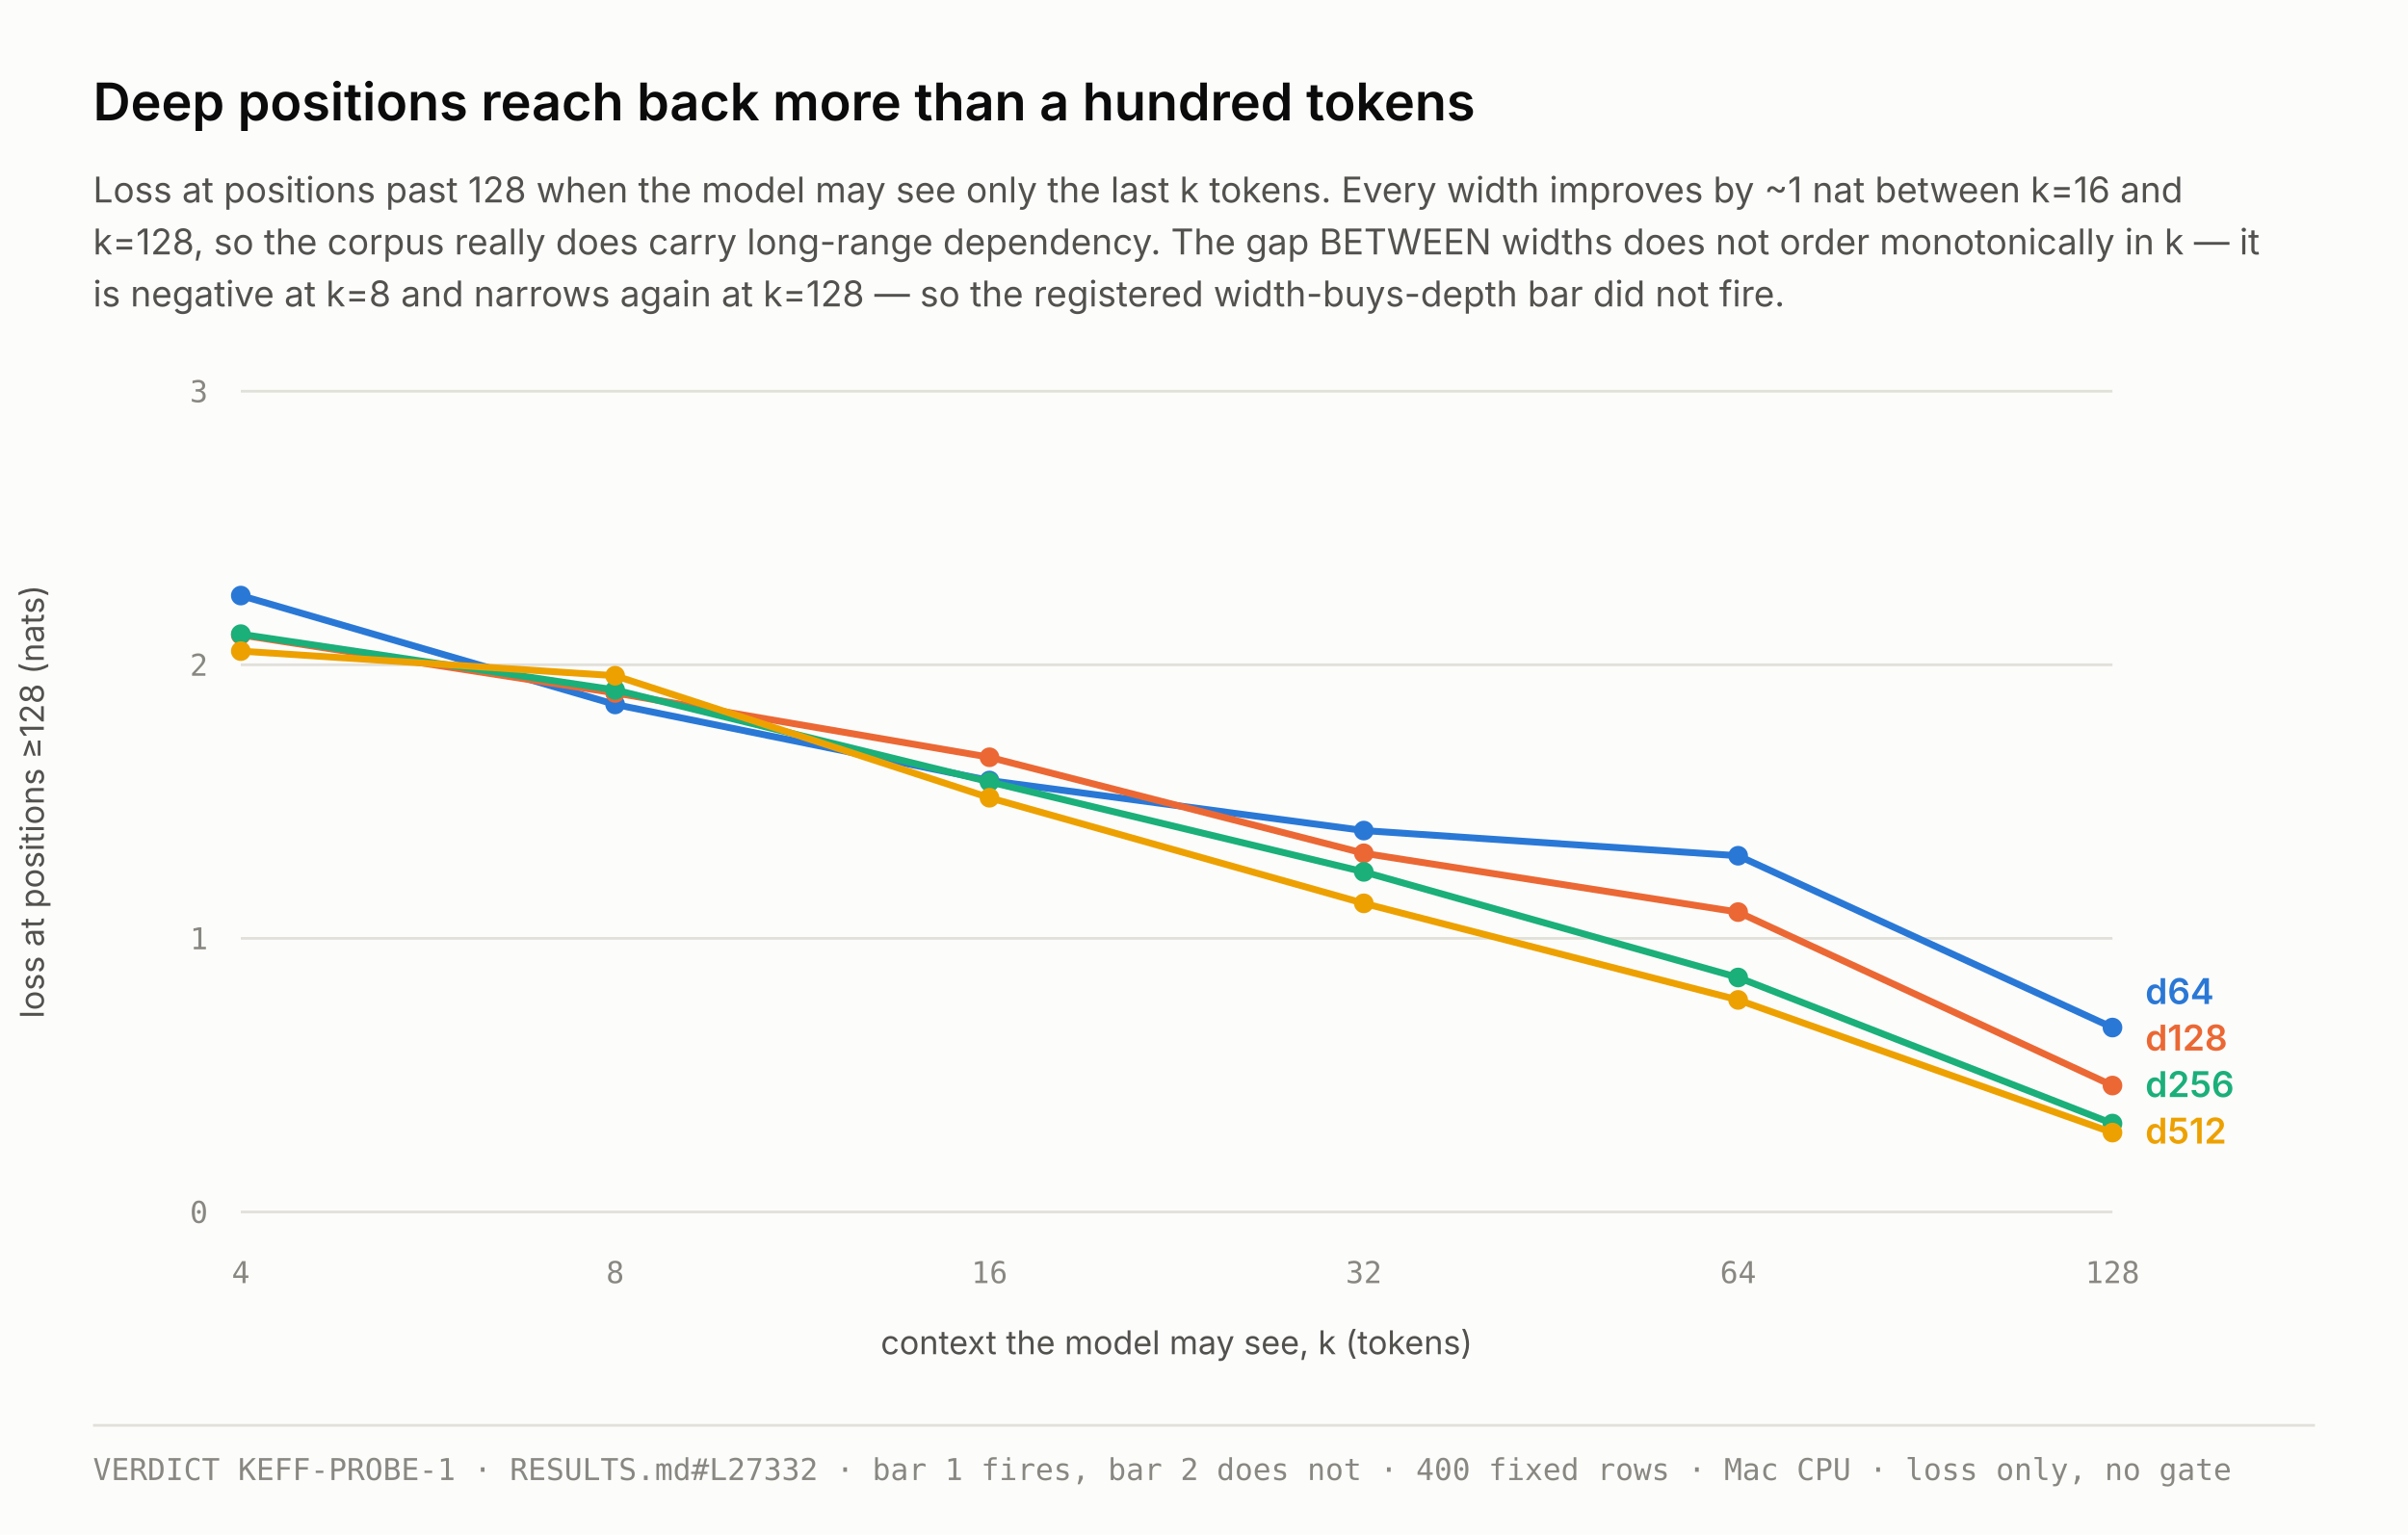
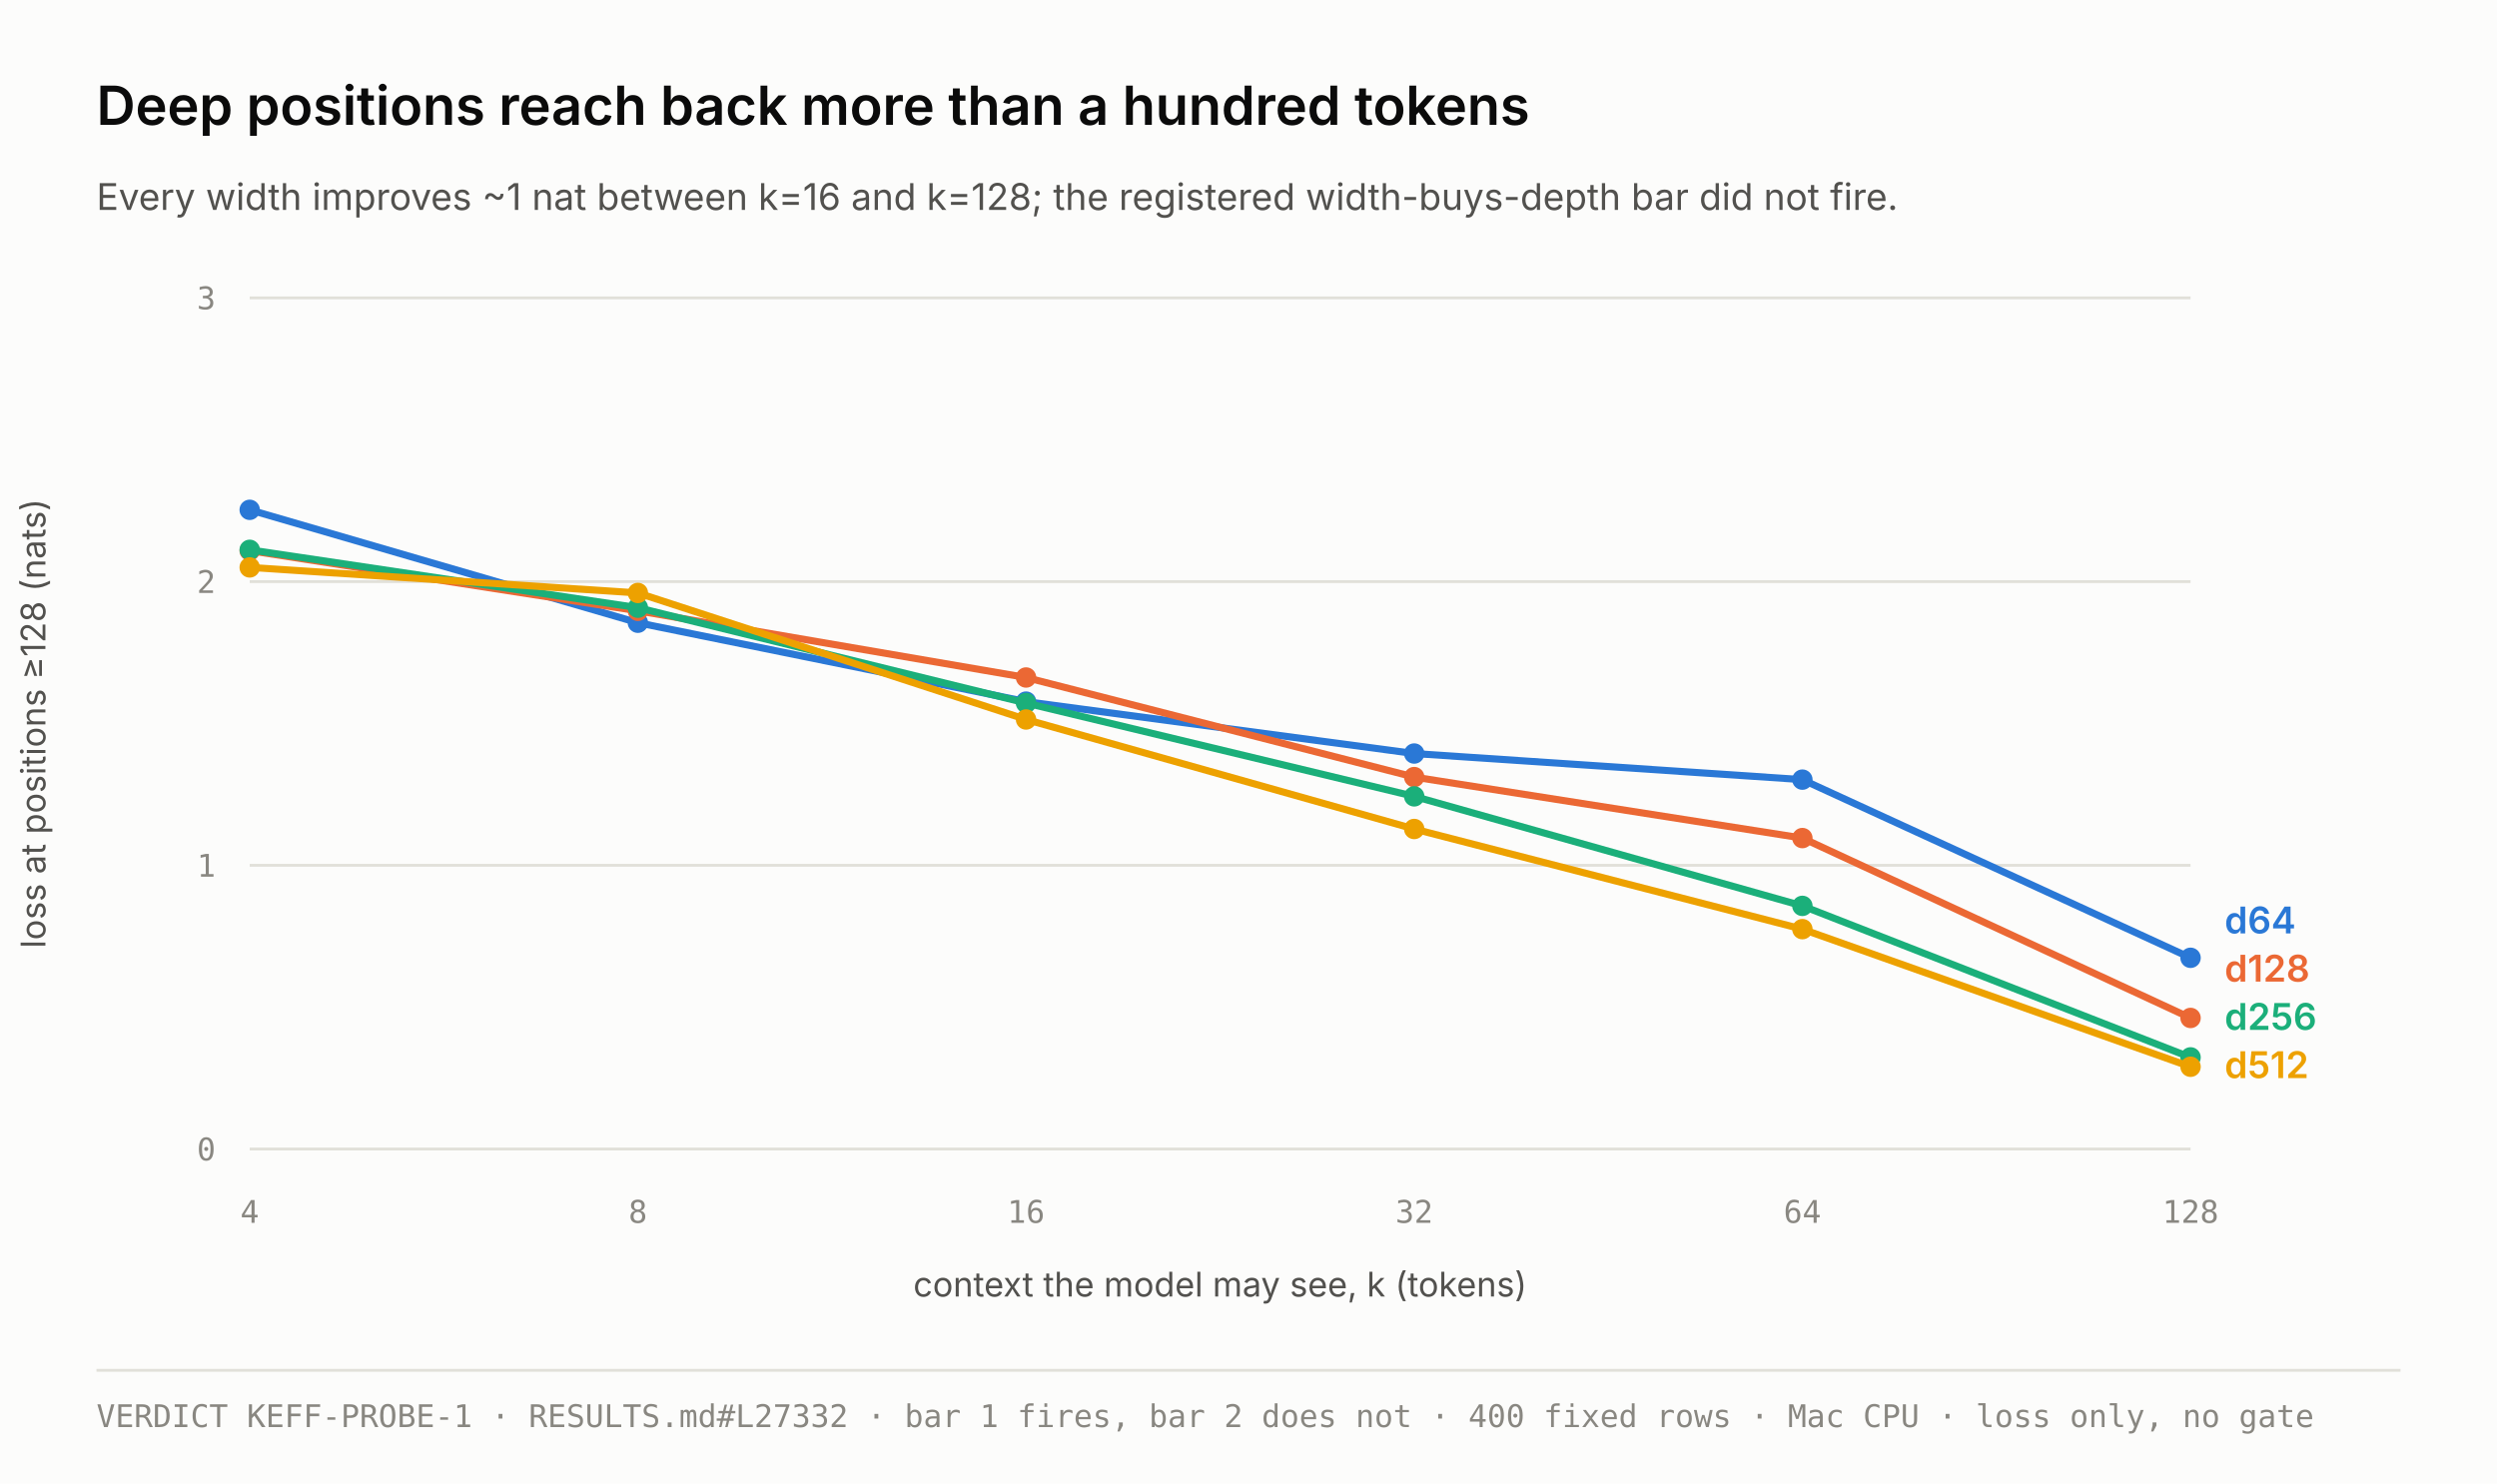
- <svg xmlns="http://www.w3.org/2000/svg" width="880" height="561" viewBox="0 0 880 561" role="img">
-   <rect width="880" height="561" fill="#fcfcfb" />
+ <svg xmlns="http://www.w3.org/2000/svg" width="880" height="523" viewBox="0 0 880 523" role="img">
+   <rect width="880" height="523" fill="#fcfcfb" />
  <text x="34" y="44" font-family="Inter, -apple-system, BlinkMacSystemFont, 'Segoe UI', sans-serif" font-size="19" font-weight="600" fill="#0b0b0b">Deep positions reach back more than a hundred tokens</text>
-   <text x="34" y="74" font-family="Inter, -apple-system, BlinkMacSystemFont, 'Segoe UI', sans-serif" font-size="13" fill="#52514e">Loss at positions past 128 when the model may see only the last k tokens. Every width improves by ~1 nat between k=16 and</text>
-   <text x="34" y="93" font-family="Inter, -apple-system, BlinkMacSystemFont, 'Segoe UI', sans-serif" font-size="13" fill="#52514e">k=128, so the corpus really does carry long-range dependency. The gap BETWEEN widths does not order monotonically in k — it</text>
-   <text x="34" y="112" font-family="Inter, -apple-system, BlinkMacSystemFont, 'Segoe UI', sans-serif" font-size="13" fill="#52514e">is negative at k=8 and narrows again at k=128 — so the registered width-buys-depth bar did not fire.</text>
-   <line x1="88" y1="443.0" x2="772" y2="443.0" stroke="#e1e0d9" stroke-width="1" />
-   <text x="76" y="447.0" text-anchor="end" font-family="'JetBrains Mono', ui-monospace, SFMono-Regular, Menlo, monospace" font-size="11" fill="#898781">0</text>
-   <line x1="88" y1="343.0" x2="772" y2="343.0" stroke="#e1e0d9" stroke-width="1" />
-   <text x="76" y="347.0" text-anchor="end" font-family="'JetBrains Mono', ui-monospace, SFMono-Regular, Menlo, monospace" font-size="11" fill="#898781">1</text>
-   <line x1="88" y1="243.0" x2="772" y2="243.0" stroke="#e1e0d9" stroke-width="1" />
-   <text x="76" y="247.0" text-anchor="end" font-family="'JetBrains Mono', ui-monospace, SFMono-Regular, Menlo, monospace" font-size="11" fill="#898781">2</text>
-   <line x1="88" y1="143.0" x2="772" y2="143.0" stroke="#e1e0d9" stroke-width="1" />
-   <text x="76" y="147.0" text-anchor="end" font-family="'JetBrains Mono', ui-monospace, SFMono-Regular, Menlo, monospace" font-size="11" fill="#898781">3</text>
-   <text x="88.0" y="469" text-anchor="middle" font-family="'JetBrains Mono', ui-monospace, SFMono-Regular, Menlo, monospace" font-size="11" fill="#898781">4</text>
-   <text x="224.8" y="469" text-anchor="middle" font-family="'JetBrains Mono', ui-monospace, SFMono-Regular, Menlo, monospace" font-size="11" fill="#898781">8</text>
-   <text x="361.6" y="469" text-anchor="middle" font-family="'JetBrains Mono', ui-monospace, SFMono-Regular, Menlo, monospace" font-size="11" fill="#898781">16</text>
-   <text x="498.4" y="469" text-anchor="middle" font-family="'JetBrains Mono', ui-monospace, SFMono-Regular, Menlo, monospace" font-size="11" fill="#898781">32</text>
-   <text x="635.2" y="469" text-anchor="middle" font-family="'JetBrains Mono', ui-monospace, SFMono-Regular, Menlo, monospace" font-size="11" fill="#898781">64</text>
-   <text x="772.0" y="469" text-anchor="middle" font-family="'JetBrains Mono', ui-monospace, SFMono-Regular, Menlo, monospace" font-size="11" fill="#898781">128</text>
-   <polyline points="88.0,217.7 224.8,257.5 361.6,285.3 498.4,303.6 635.2,312.8 772.0,375.6" fill="none" stroke="#2a78d6" stroke-width="2.5" stroke-linecap="round" stroke-linejoin="round" />
-   <circle cx="88.0" cy="217.7" r="3.6" fill="#2a78d6" />
-   <circle cx="224.8" cy="257.5" r="3.6" fill="#2a78d6" />
-   <circle cx="361.6" cy="285.3" r="3.6" fill="#2a78d6" />
-   <circle cx="498.4" cy="303.6" r="3.6" fill="#2a78d6" />
-   <circle cx="635.2" cy="312.8" r="3.6" fill="#2a78d6" />
-   <circle cx="772.0" cy="375.6" r="3.6" fill="#2a78d6" />
-   <text x="784" y="367.0" font-family="Inter, -apple-system, BlinkMacSystemFont, 'Segoe UI', sans-serif" font-size="13" font-weight="600" fill="#2a78d6">d64</text>
-   <polyline points="88.0,232.1 224.8,253.3 361.6,276.8 498.4,311.9 635.2,333.4 772.0,396.8" fill="none" stroke="#eb6834" stroke-width="2.5" stroke-linecap="round" stroke-linejoin="round" />
-   <circle cx="88.0" cy="232.1" r="3.6" fill="#eb6834" />
-   <circle cx="224.8" cy="253.3" r="3.6" fill="#eb6834" />
-   <circle cx="361.6" cy="276.8" r="3.6" fill="#eb6834" />
-   <circle cx="498.4" cy="311.9" r="3.6" fill="#eb6834" />
-   <circle cx="635.2" cy="333.4" r="3.6" fill="#eb6834" />
-   <circle cx="772.0" cy="396.8" r="3.6" fill="#eb6834" />
-   <text x="784" y="384.0" font-family="Inter, -apple-system, BlinkMacSystemFont, 'Segoe UI', sans-serif" font-size="13" font-weight="600" fill="#eb6834">d128</text>
-   <polyline points="88.0,231.8 224.8,252.2 361.6,285.8 498.4,318.7 635.2,357.3 772.0,410.7" fill="none" stroke="#1baf7a" stroke-width="2.5" stroke-linecap="round" stroke-linejoin="round" />
-   <circle cx="88.0" cy="231.8" r="3.6" fill="#1baf7a" />
-   <circle cx="224.8" cy="252.2" r="3.6" fill="#1baf7a" />
-   <circle cx="361.6" cy="285.8" r="3.6" fill="#1baf7a" />
-   <circle cx="498.4" cy="318.7" r="3.6" fill="#1baf7a" />
-   <circle cx="635.2" cy="357.3" r="3.6" fill="#1baf7a" />
-   <circle cx="772.0" cy="410.7" r="3.6" fill="#1baf7a" />
-   <text x="784" y="401.0" font-family="Inter, -apple-system, BlinkMacSystemFont, 'Segoe UI', sans-serif" font-size="13" font-weight="600" fill="#1baf7a">d256</text>
-   <polyline points="88.0,238.0 224.8,247.0 361.6,291.6 498.4,330.2 635.2,365.5 772.0,414.0" fill="none" stroke="#eda100" stroke-width="2.5" stroke-linecap="round" stroke-linejoin="round" />
-   <circle cx="88.0" cy="238.0" r="3.6" fill="#eda100" />
-   <circle cx="224.8" cy="247.0" r="3.6" fill="#eda100" />
-   <circle cx="361.6" cy="291.6" r="3.6" fill="#eda100" />
-   <circle cx="498.4" cy="330.2" r="3.6" fill="#eda100" />
-   <circle cx="635.2" cy="365.5" r="3.6" fill="#eda100" />
-   <circle cx="772.0" cy="414.0" r="3.6" fill="#eda100" />
-   <text x="784" y="418.0" font-family="Inter, -apple-system, BlinkMacSystemFont, 'Segoe UI', sans-serif" font-size="13" font-weight="600" fill="#eda100">d512</text>
-   <text x="430" y="495" text-anchor="middle" font-family="Inter, -apple-system, BlinkMacSystemFont, 'Segoe UI', sans-serif" font-size="12" fill="#52514e">context the model may see, k (tokens)</text>
-   <text transform="translate(16,293) rotate(-90)" text-anchor="middle" font-family="Inter, -apple-system, BlinkMacSystemFont, 'Segoe UI', sans-serif" font-size="12" fill="#52514e">loss at positions ≥128 (nats)</text>
-   <line x1="34" y1="521" x2="846" y2="521" stroke="#e1e0d9" stroke-width="1" />
-   <text x="34" y="541" font-family="'JetBrains Mono', ui-monospace, SFMono-Regular, Menlo, monospace" font-size="11" fill="#898781">VERDICT KEFF-PROBE-1 · RESULTS.md#L27332 · bar 1 fires, bar 2 does not · 400 fixed rows · Mac CPU · loss only, no gate</text>
+   <text x="34" y="74" font-family="Inter, -apple-system, BlinkMacSystemFont, 'Segoe UI', sans-serif" font-size="13" fill="#52514e">Every width improves ~1 nat between k=16 and k=128; the registered width-buys-depth bar did not fire.</text>
+   <line x1="88" y1="405.0" x2="772" y2="405.0" stroke="#e1e0d9" stroke-width="1" />
+   <text x="76" y="409.0" text-anchor="end" font-family="'JetBrains Mono', ui-monospace, SFMono-Regular, Menlo, monospace" font-size="11" fill="#898781">0</text>
+   <line x1="88" y1="305.0" x2="772" y2="305.0" stroke="#e1e0d9" stroke-width="1" />
+   <text x="76" y="309.0" text-anchor="end" font-family="'JetBrains Mono', ui-monospace, SFMono-Regular, Menlo, monospace" font-size="11" fill="#898781">1</text>
+   <line x1="88" y1="205.0" x2="772" y2="205.0" stroke="#e1e0d9" stroke-width="1" />
+   <text x="76" y="209.0" text-anchor="end" font-family="'JetBrains Mono', ui-monospace, SFMono-Regular, Menlo, monospace" font-size="11" fill="#898781">2</text>
+   <line x1="88" y1="105.0" x2="772" y2="105.0" stroke="#e1e0d9" stroke-width="1" />
+   <text x="76" y="109.0" text-anchor="end" font-family="'JetBrains Mono', ui-monospace, SFMono-Regular, Menlo, monospace" font-size="11" fill="#898781">3</text>
+   <text x="88.0" y="431" text-anchor="middle" font-family="'JetBrains Mono', ui-monospace, SFMono-Regular, Menlo, monospace" font-size="11" fill="#898781">4</text>
+   <text x="224.8" y="431" text-anchor="middle" font-family="'JetBrains Mono', ui-monospace, SFMono-Regular, Menlo, monospace" font-size="11" fill="#898781">8</text>
+   <text x="361.6" y="431" text-anchor="middle" font-family="'JetBrains Mono', ui-monospace, SFMono-Regular, Menlo, monospace" font-size="11" fill="#898781">16</text>
+   <text x="498.4" y="431" text-anchor="middle" font-family="'JetBrains Mono', ui-monospace, SFMono-Regular, Menlo, monospace" font-size="11" fill="#898781">32</text>
+   <text x="635.2" y="431" text-anchor="middle" font-family="'JetBrains Mono', ui-monospace, SFMono-Regular, Menlo, monospace" font-size="11" fill="#898781">64</text>
+   <text x="772.0" y="431" text-anchor="middle" font-family="'JetBrains Mono', ui-monospace, SFMono-Regular, Menlo, monospace" font-size="11" fill="#898781">128</text>
+   <polyline points="88.0,179.7 224.8,219.5 361.6,247.3 498.4,265.6 635.2,274.8 772.0,337.6" fill="none" stroke="#2a78d6" stroke-width="2.5" stroke-linecap="round" stroke-linejoin="round" />
+   <circle cx="88.0" cy="179.7" r="3.6" fill="#2a78d6" />
+   <circle cx="224.8" cy="219.5" r="3.6" fill="#2a78d6" />
+   <circle cx="361.6" cy="247.3" r="3.6" fill="#2a78d6" />
+   <circle cx="498.4" cy="265.6" r="3.6" fill="#2a78d6" />
+   <circle cx="635.2" cy="274.8" r="3.6" fill="#2a78d6" />
+   <circle cx="772.0" cy="337.6" r="3.6" fill="#2a78d6" />
+   <text x="784" y="329.0" font-family="Inter, -apple-system, BlinkMacSystemFont, 'Segoe UI', sans-serif" font-size="13" font-weight="600" fill="#2a78d6">d64</text>
+   <polyline points="88.0,194.1 224.8,215.3 361.6,238.8 498.4,273.9 635.2,295.4 772.0,358.8" fill="none" stroke="#eb6834" stroke-width="2.5" stroke-linecap="round" stroke-linejoin="round" />
+   <circle cx="88.0" cy="194.1" r="3.6" fill="#eb6834" />
+   <circle cx="224.8" cy="215.3" r="3.6" fill="#eb6834" />
+   <circle cx="361.6" cy="238.8" r="3.6" fill="#eb6834" />
+   <circle cx="498.4" cy="273.9" r="3.6" fill="#eb6834" />
+   <circle cx="635.2" cy="295.4" r="3.6" fill="#eb6834" />
+   <circle cx="772.0" cy="358.8" r="3.6" fill="#eb6834" />
+   <text x="784" y="346.0" font-family="Inter, -apple-system, BlinkMacSystemFont, 'Segoe UI', sans-serif" font-size="13" font-weight="600" fill="#eb6834">d128</text>
+   <polyline points="88.0,193.8 224.8,214.2 361.6,247.8 498.4,280.7 635.2,319.3 772.0,372.7" fill="none" stroke="#1baf7a" stroke-width="2.5" stroke-linecap="round" stroke-linejoin="round" />
+   <circle cx="88.0" cy="193.8" r="3.6" fill="#1baf7a" />
+   <circle cx="224.8" cy="214.2" r="3.6" fill="#1baf7a" />
+   <circle cx="361.6" cy="247.8" r="3.6" fill="#1baf7a" />
+   <circle cx="498.4" cy="280.7" r="3.6" fill="#1baf7a" />
+   <circle cx="635.2" cy="319.3" r="3.6" fill="#1baf7a" />
+   <circle cx="772.0" cy="372.7" r="3.6" fill="#1baf7a" />
+   <text x="784" y="363.0" font-family="Inter, -apple-system, BlinkMacSystemFont, 'Segoe UI', sans-serif" font-size="13" font-weight="600" fill="#1baf7a">d256</text>
+   <polyline points="88.0,200.0 224.8,209.0 361.6,253.6 498.4,292.2 635.2,327.5 772.0,376.0" fill="none" stroke="#eda100" stroke-width="2.5" stroke-linecap="round" stroke-linejoin="round" />
+   <circle cx="88.0" cy="200.0" r="3.6" fill="#eda100" />
+   <circle cx="224.8" cy="209.0" r="3.6" fill="#eda100" />
+   <circle cx="361.6" cy="253.6" r="3.6" fill="#eda100" />
+   <circle cx="498.4" cy="292.2" r="3.6" fill="#eda100" />
+   <circle cx="635.2" cy="327.5" r="3.6" fill="#eda100" />
+   <circle cx="772.0" cy="376.0" r="3.6" fill="#eda100" />
+   <text x="784" y="380.0" font-family="Inter, -apple-system, BlinkMacSystemFont, 'Segoe UI', sans-serif" font-size="13" font-weight="600" fill="#eda100">d512</text>
+   <text x="430" y="457" text-anchor="middle" font-family="Inter, -apple-system, BlinkMacSystemFont, 'Segoe UI', sans-serif" font-size="12" fill="#52514e">context the model may see, k (tokens)</text>
+   <text transform="translate(16,255) rotate(-90)" text-anchor="middle" font-family="Inter, -apple-system, BlinkMacSystemFont, 'Segoe UI', sans-serif" font-size="12" fill="#52514e">loss at positions ≥128 (nats)</text>
+   <line x1="34" y1="483" x2="846" y2="483" stroke="#e1e0d9" stroke-width="1" />
+   <text x="34" y="503" font-family="'JetBrains Mono', ui-monospace, SFMono-Regular, Menlo, monospace" font-size="11" fill="#898781">VERDICT KEFF-PROBE-1 · RESULTS.md#L27332 · bar 1 fires, bar 2 does not · 400 fixed rows · Mac CPU · loss only, no gate</text>
</svg>
